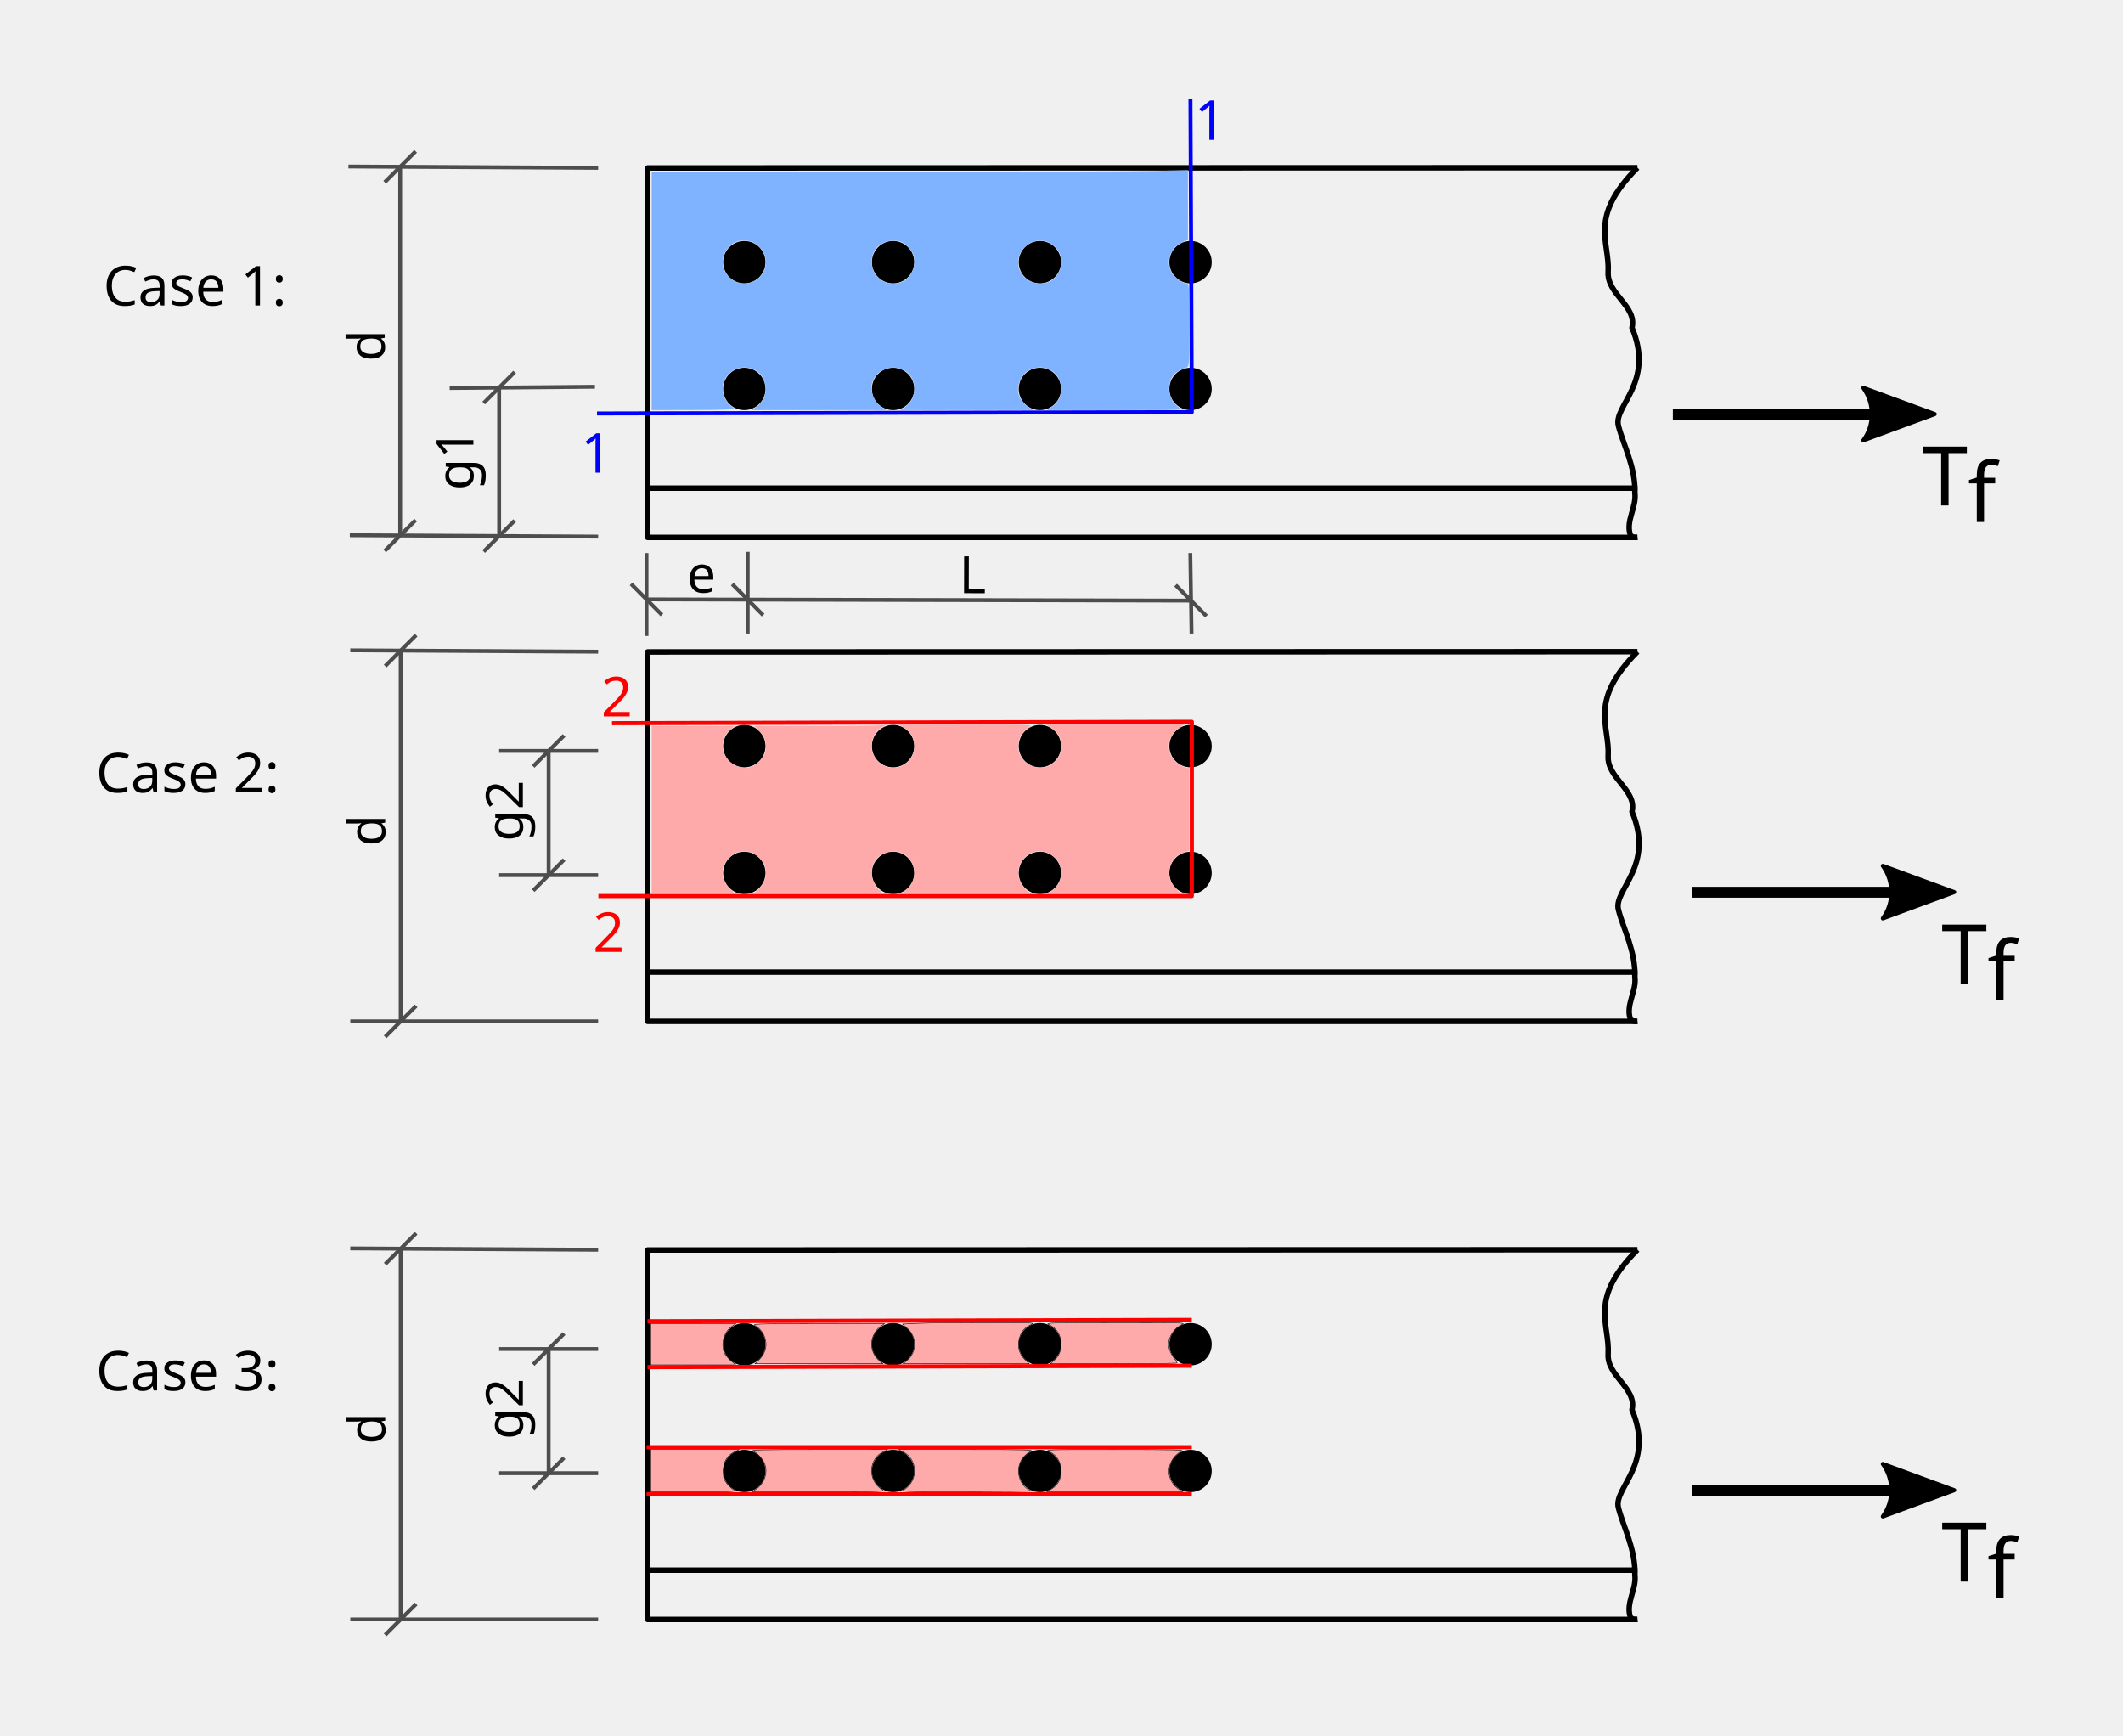
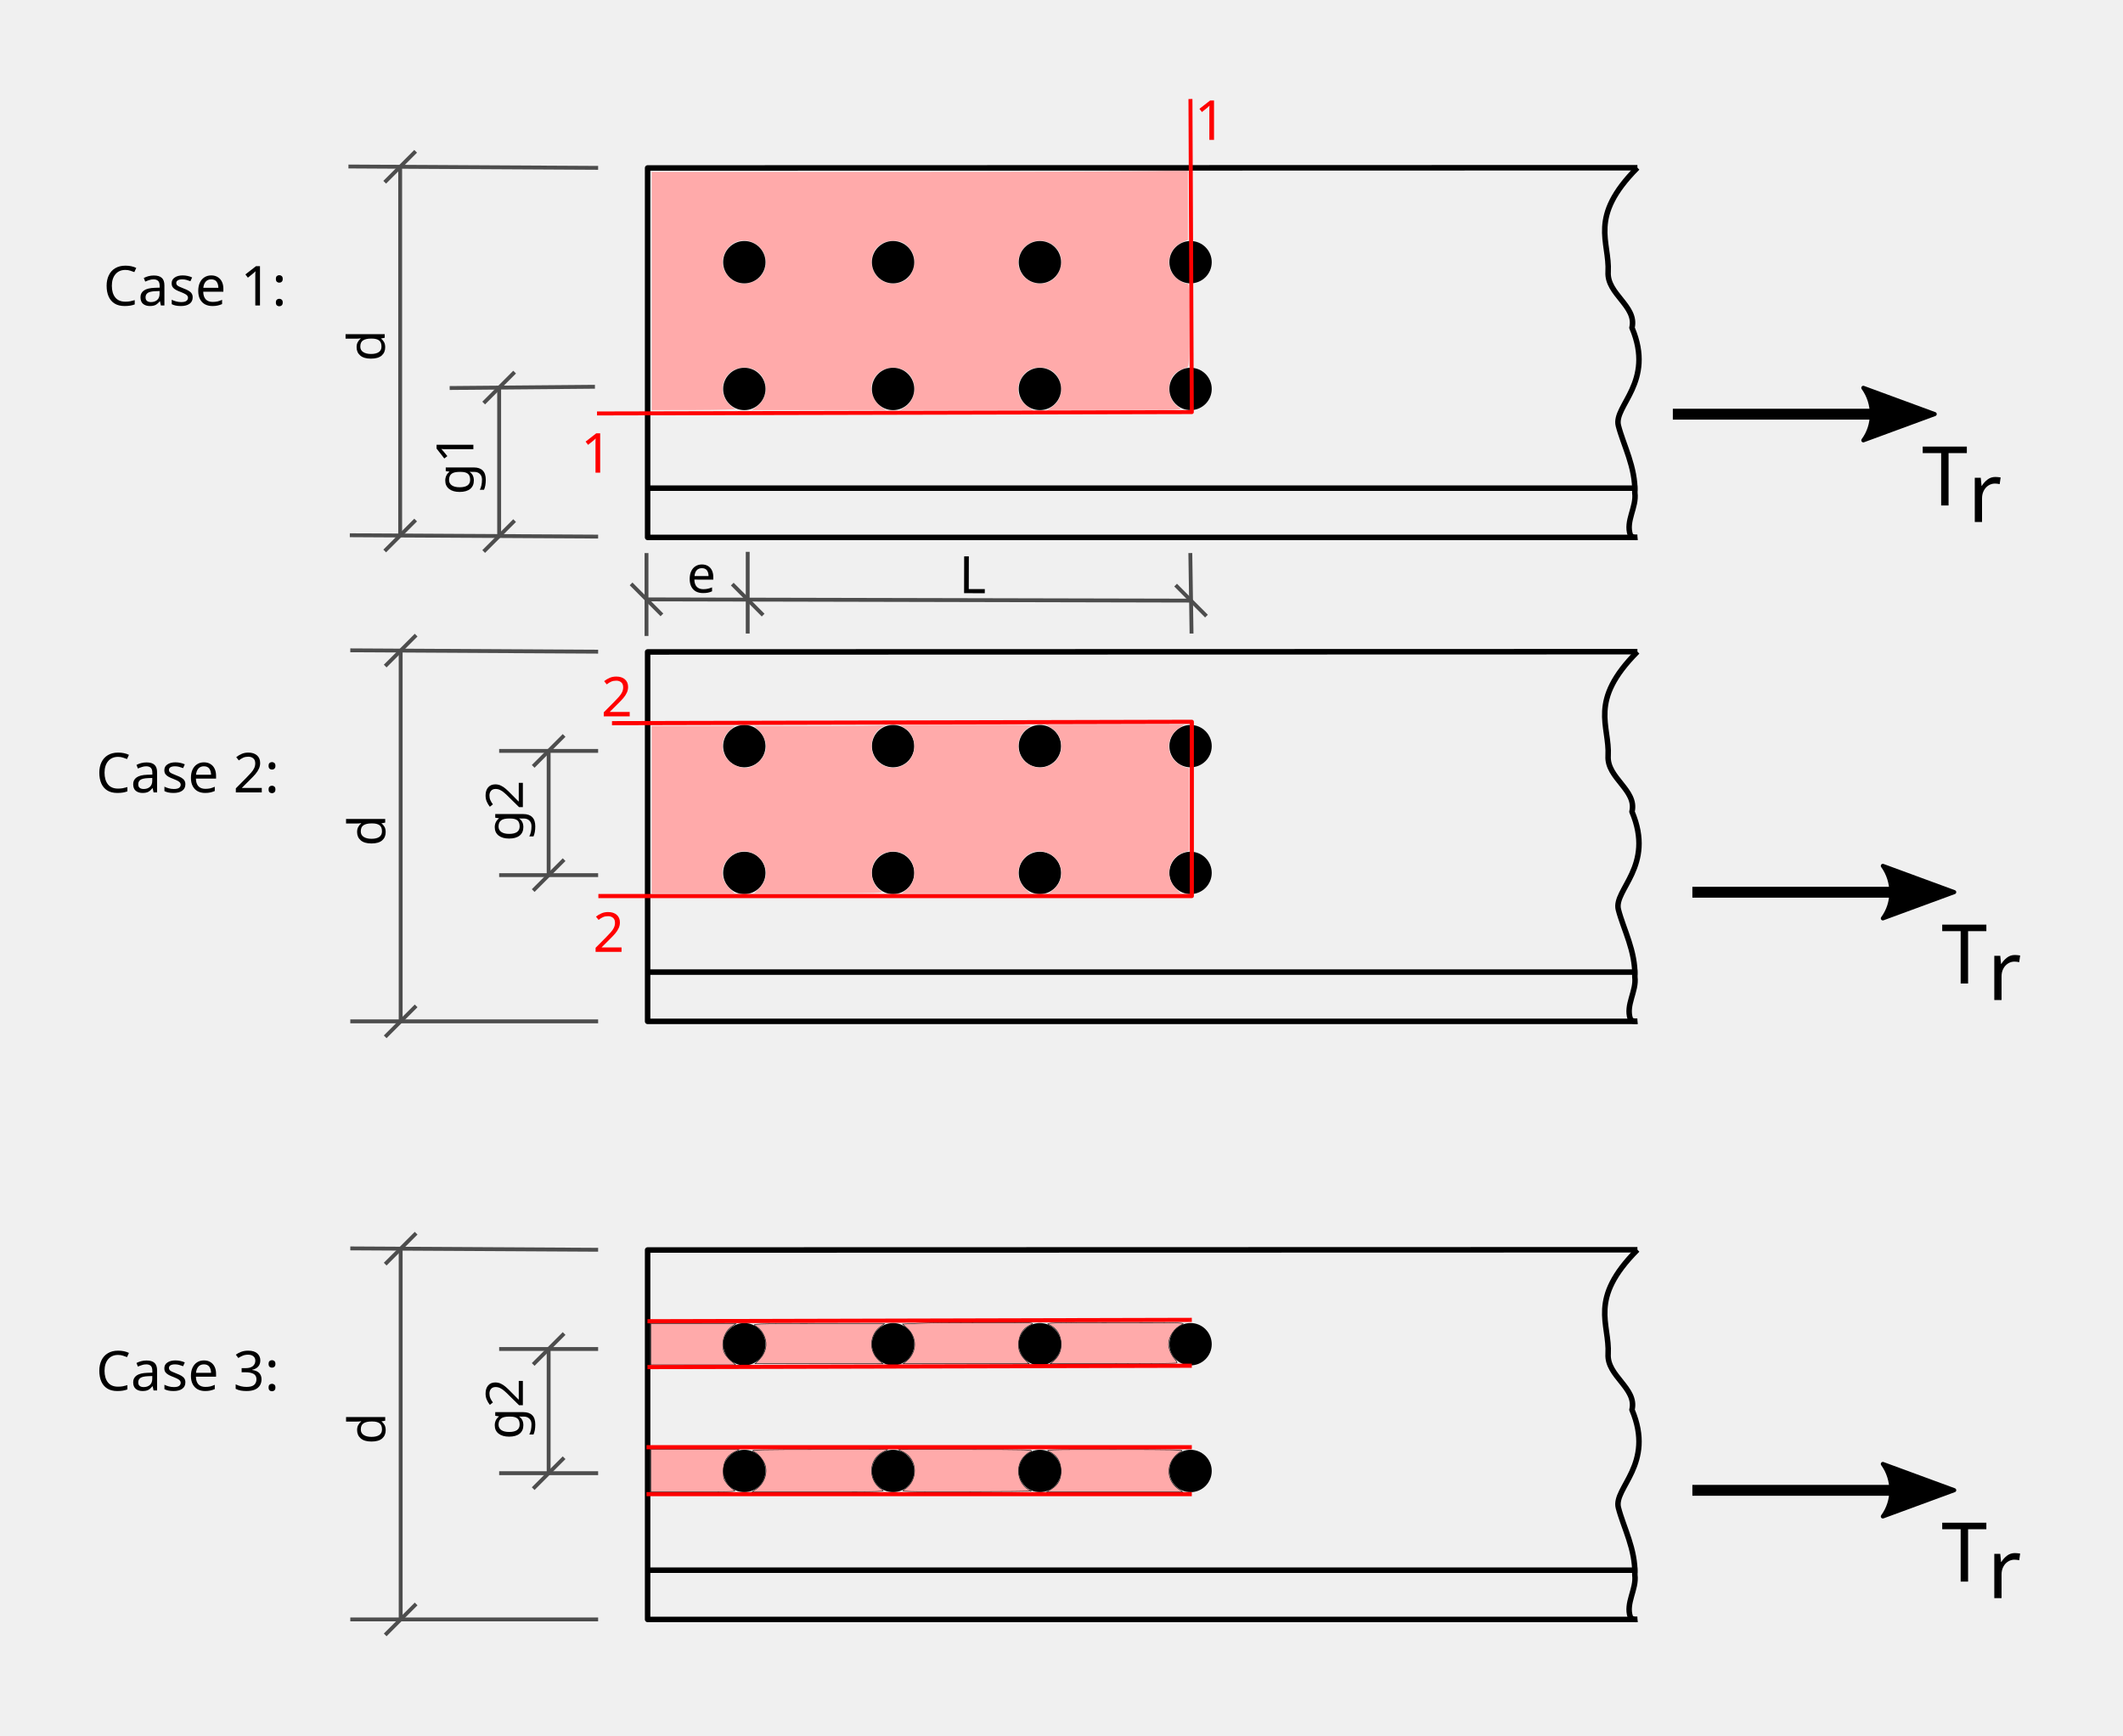
<svg xmlns="http://www.w3.org/2000/svg" width="4.29in" height="3.506in" id="svg2" version="1.1" viewBox="0 0 411.81 336.562">
  <defs id="defs4">
    <marker style="overflow:visible" id="marker4587" refX="0" refY="0" orient="auto">
      <path transform="scale(-0.6)" d="M 8.719,4.034 -2.207,0.016 8.719,-4.002 c -1.745,2.372 -1.735,5.617 -6e-7,8.035 z" style="fill:#000000;fill-opacity:1;fill-rule:evenodd;stroke:#000000;stroke-width:0.625;stroke-linejoin:round;stroke-opacity:1" id="path4589" />
    </marker>
    <marker orient="auto" refY="0" refX="0" id="Arrow2Mend" style="overflow:visible">
      <path id="path4306" style="fill:#000000;fill-opacity:1;fill-rule:evenodd;stroke:#000000;stroke-width:0.625;stroke-linejoin:round;stroke-opacity:1" d="M 8.719,4.034 -2.207,0.016 8.719,-4.002 c -1.745,2.372 -1.735,5.617 -6e-7,8.035 z" transform="scale(-0.6)" />
    </marker>
    <marker style="overflow:visible" id="DimensionTick" refX="0" refY="0" orient="auto">
      <path id="path6" transform="translate(-4,-4)" style="stroke:#4d4d4d;stroke-width:1px;marker-start:none" d="M 0,0 8,8" />
    </marker>
    <marker style="overflow:visible" markerUnits="userSpaceOnUse" id="TrussNodeS" refX="0" refY="0" orient="auto">
      <circle id="circle9" style="fill:#ffffff;stroke:#000000;stroke-width:1" r="3" cy="0" cx="0" />
    </marker>
    <marker style="overflow:visible" markerUnits="userSpaceOnUse" id="TrussNodeM" refX="0" refY="0" orient="auto">
      <circle id="circle12" style="fill:#ffffff;stroke:#000000;stroke-width:1" r="4" cy="0" cx="0" />
    </marker>
    <pattern patternUnits="userSpaceOnUse" height="18" width="18" y="0" x="0" id="black-stripes-on-red">
      <path style="fill:#ff0000;stroke:none" d="M 0,0 18,0 18,18 0,18 z" id="path3006" />
      <path style="fill:#000000;stroke:none" d="M 0,9 9,0 11,0 0,11 z" id="path3008" />
      <path style="fill:#000000;stroke:none" d="m 9,18 9,-9 0,2 -7,7 z" id="path5234" />
    </pattern>
  </defs>
  <g transform="translate(-114.3798,0.4450367)" id="layer1">
+     <path transform="matrix(1.066667,0,0,1.066667,95.00235,1.200003)" id="path4479" d="M 136.672,51.376 V 29.717 l 42.636,-5.37e-4 c 23.45,-2.94e-4 45.393,-0.074 48.762,-0.163 l 6.126,-0.163 v 6.34 6.34 l -1.075,0.475 c -2.126,0.94 -3.005,3.462 -1.896,5.435 0.542,0.964 2.024,2.033 2.818,2.033 0.359,0 0.399,0.768 0.399,7.557 0,6.979 -0.033,7.568 -0.433,7.696 -2.148,0.69 -3.043,1.675 -3.222,3.545 -0.138,1.44 0.591,2.963 1.787,3.729 0.755,0.484 0.752,0.484 -11.617,0.488 l -12.372,0.004 0.888,-0.604 c 1.213,-0.825 1.79,-2.109 1.641,-3.658 -0.204,-2.127 -1.772,-3.52 -3.926,-3.488 -1.581,0.024 -2.759,0.777 -3.451,2.206 -0.922,1.904 -0.38,3.709 1.495,4.986 l 0.818,0.557 -12.103,-9.9e-4 -12.103,-9.9e-4 0.807,-0.492 c 2.301,-1.403 2.429,-5.112 0.226,-6.556 -2.454,-1.608 -5.751,-0.246 -6.227,2.572 -0.222,1.316 0.618,3.119 1.827,3.92 l 0.841,0.557 h -12.224 -12.224 l 0.788,-0.557 c 1.23,-0.869 1.884,-2.232 1.749,-3.643 -0.209,-2.172 -1.769,-3.571 -3.953,-3.545 -2.792,0.034 -4.637,2.808 -3.568,5.366 0.377,0.902 1.235,1.816 2.007,2.14 0.281,0.118 -2.896,0.214 -7.364,0.223 l -7.859,0.016 V 51.376 Z M 155.483,49.49 c 2.86,-1.607 2.496,-5.849 -0.603,-7.033 -1.921,-0.734 -3.913,0.045 -4.859,1.898 -1.754,3.437 2.076,7.038 5.462,5.135 z m 26.829,0.181 c 1.911,-0.798 2.784,-3.845 1.598,-5.575 -0.948,-1.382 -1.786,-1.862 -3.246,-1.86 -2.319,0.002 -3.987,1.591 -3.987,3.798 0,2.969 2.843,4.804 5.636,3.637 z m 26.794,-0.06 c 1.871,-0.888 2.669,-3.822 1.512,-5.562 -1.733,-2.607 -5.523,-2.378 -6.876,0.415 -1.634,3.375 1.917,6.782 5.364,5.147 z" style="fill:#ffaaaa;fill-opacity:1;stroke:none;stroke-width:0.75;stroke-linecap:butt;stroke-linejoin:round;stroke-miterlimit:4;stroke-dasharray:none;stroke-dashoffset:0;stroke-opacity:1" />
    <path style="opacity:1;fill:#ffaaaa;fill-opacity:1;stroke:#000000;stroke-width:0.1;stroke-linecap:round;stroke-linejoin:miter;stroke-miterlimit:4;stroke-dasharray:none;stroke-dashoffset:0" d="m 124.808,260.735 v -3.991 h 8.256 8.256 l -0.804,0.546 c -1.49,1.012 -2.152,3.356 -1.435,5.073 0.167,0.4 0.734,1.095 1.26,1.545 l 0.956,0.818 h -8.244 -8.244 z" id="path194" transform="translate(115.799,-0.4450365)" />
    <path style="opacity:1;fill:#ffaaaa;fill-opacity:1;stroke:#000000;stroke-width:0.1;stroke-linecap:round;stroke-linejoin:miter;stroke-miterlimit:4;stroke-dasharray:none;stroke-dashoffset:0" d="m 145.875,263.668 c 1.253,-1.253 1.622,-2.91 0.988,-4.429 -0.411,-0.983 -0.879,-1.535 -1.765,-2.083 -0.652,-0.403 -0.417,-0.411 12.193,-0.412 l 12.858,-8.3e-4 -0.69,0.49 c -2.238,1.59 -2.428,4.807 -0.391,6.596 l 0.769,0.676 h -12.399 -12.399 z" id="path1031" transform="translate(115.799,-0.4450365)" />
    <path style="opacity:1;fill:#ffaaaa;fill-opacity:1;stroke:#000000;stroke-width:0.1;stroke-linecap:round;stroke-linejoin:miter;stroke-miterlimit:4;stroke-dasharray:none;stroke-dashoffset:0" d="m 174.493,263.904 c 1.962,-1.651 2.007,-4.488 0.1,-6.247 l -0.921,-0.849 2.988,-0.143 c 1.644,-0.079 7.438,-0.141 12.876,-0.138 9.788,0.005 9.879,0.009 9.001,0.414 -1.221,0.564 -1.895,1.364 -2.227,2.646 -0.415,1.598 -0.07,2.953 1.03,4.054 l 0.864,0.864 h -12.213 -12.213 z" id="path1033" transform="translate(115.799,-0.4450365)" />
    <path style="opacity:1;fill:#ffaaaa;fill-opacity:1;stroke:#000000;stroke-width:0.1;stroke-linecap:round;stroke-linejoin:miter;stroke-miterlimit:4;stroke-dasharray:none;stroke-dashoffset:0" d="m 202.901,264.005 c 1,-0.837 1.511,-1.927 1.512,-3.223 0.001,-1.859 -0.848,-3.216 -2.445,-3.909 -0.696,-0.302 0.542,-0.334 12.979,-0.338 13.514,-0.004 13.733,0.003 12.852,0.403 -1.423,0.647 -2.538,2.314 -2.538,3.796 0,0.795 0.514,2.064 1.113,2.746 0.356,0.406 0.584,0.802 0.505,0.881 -0.079,0.079 -5.639,0.142 -12.357,0.142 l -12.214,-10e-4 z" id="path1035" transform="translate(115.799,-0.4450365)" />
    <path style="opacity:1;fill:#ffaaaa;fill-opacity:1;stroke:#000000;stroke-width:0.1;stroke-linecap:round;stroke-linejoin:miter;stroke-miterlimit:4;stroke-dasharray:none;stroke-dashoffset:0" d="m 202.533,288.801 c 1.347,-0.807 1.951,-2.047 1.841,-3.777 -0.107,-1.684 -0.851,-2.823 -2.263,-3.464 -0.903,-0.41 -0.771,-0.414 12.725,-0.411 11.465,0.003 13.531,0.05 12.968,0.295 -0.368,0.16 -0.988,0.654 -1.377,1.097 -1.732,1.973 -1.365,4.829 0.809,6.294 l 0.748,0.504 -13.171,-0.002 -13.171,-0.002 z" id="path1037" transform="translate(115.799,-0.4450365)" />
    <path style="opacity:1;fill:#ffaaaa;fill-opacity:1;stroke:#000000;stroke-width:0.1;stroke-linecap:round;stroke-linejoin:miter;stroke-miterlimit:4;stroke-dasharray:none;stroke-dashoffset:0" d="m 173.944,288.921 c 2.789,-1.7 2.692,-5.894 -0.168,-7.309 l -0.961,-0.475 13.194,0.009 c 12.157,0.008 13.141,0.036 12.528,0.359 -1.147,0.603 -1.884,1.46 -2.215,2.574 -0.616,2.073 0.442,4.395 2.325,5.102 0.183,0.069 -5.455,0.132 -12.528,0.142 -12.687,0.016 -12.852,0.011 -12.176,-0.401 z" id="path1039" transform="translate(115.799,-0.4450365)" />
    <path style="opacity:1;fill:#ffaaaa;fill-opacity:1;stroke:#000000;stroke-width:0.1;stroke-linecap:round;stroke-linejoin:miter;stroke-miterlimit:4;stroke-dasharray:none;stroke-dashoffset:0" d="m 145.225,288.836 c 1.551,-1.045 2.301,-3.057 1.756,-4.709 -0.336,-1.018 -1.446,-2.3 -2.323,-2.682 -0.563,-0.245 1.462,-0.293 12.746,-0.3 l 13.415,-0.009 -0.961,0.475 c -2.873,1.422 -2.968,5.602 -0.168,7.309 0.676,0.412 0.513,0.418 -12.264,0.418 l -12.949,8.2e-4 z" id="path1041" transform="translate(115.799,-0.4450365)" />
    <path style="opacity:1;fill:#ffaaaa;fill-opacity:1;stroke:#000000;stroke-width:0.1;stroke-linecap:round;stroke-linejoin:miter;stroke-miterlimit:4;stroke-dasharray:none;stroke-dashoffset:0" d="m 124.808,285.238 v -4.102 l 8.593,1.8e-4 8.593,1.7e-4 -0.961,0.475 c -1.465,0.725 -2.144,1.909 -2.144,3.738 0,1.282 0.083,1.584 0.635,2.308 0.35,0.458 0.948,1.024 1.33,1.257 0.692,0.422 0.66,0.424 -7.676,0.425 l -8.371,8.2e-4 z" id="path1043" transform="translate(115.799,-0.4450365)" />
    <path style="fill:none;fill-opacity:1;stroke:#000000;stroke-width:1.067;stroke-linecap:butt;stroke-linejoin:round;stroke-miterlimit:4;stroke-dasharray:none;stroke-dashoffset:0;stroke-opacity:1" d="m 432,125.952 -192,0.049 v 71.652 h 192" id="path3563" />
    <path style="fill:none;fill-opacity:1;stroke:#000000;stroke-width:1.067;stroke-linecap:butt;stroke-linejoin:round;stroke-miterlimit:4;stroke-dasharray:none;stroke-dashoffset:0;stroke-opacity:1" d="m 240,188.102 h 192" id="path3565" />
    <path style="fill:none;fill-opacity:1;stroke:#000000;stroke-width:1.067;stroke-linecap:butt;stroke-linejoin:round;stroke-miterlimit:4;stroke-dasharray:none;stroke-dashoffset:0;stroke-opacity:1" d="m 432,125.952 c -9.6,9.648 -5.348,14.263 -5.68,20.241 -0.238,4.287 5.629,6.612 4.626,10.798 4.481,10.593 -3.62,15.148 -2.635,18.993 0.985,3.845 3.342,7.997 3.193,13.049 0.361,2.754 -1.809,5.43 -0.876,8.146 0.292,0.455 0.883,0.532 1.372,0.473" id="path3567" />
    <circle style="fill:#000000;fill-opacity:1;stroke:none;stroke-width:0.8;stroke-linecap:butt;stroke-linejoin:round;stroke-miterlimit:4;stroke-dasharray:none;stroke-dashoffset:0;stroke-opacity:1" id="path3414" cx="258.759" cy="144.272" r="4.107" />
    <circle r="4.107" cy="168.859" cx="258.759" id="circle3420" style="fill:#000000;fill-opacity:1;stroke:none;stroke-width:0.8;stroke-linecap:butt;stroke-linejoin:round;stroke-miterlimit:4;stroke-dasharray:none;stroke-dashoffset:0;stroke-opacity:1" />
    <circle r="4.107" cy="144.272" cx="287.613" id="circle3422" style="fill:#000000;fill-opacity:1;stroke:none;stroke-width:0.8;stroke-linecap:butt;stroke-linejoin:round;stroke-miterlimit:4;stroke-dasharray:none;stroke-dashoffset:0;stroke-opacity:1" />
    <circle style="fill:#000000;fill-opacity:1;stroke:none;stroke-width:0.8;stroke-linecap:butt;stroke-linejoin:round;stroke-miterlimit:4;stroke-dasharray:none;stroke-dashoffset:0;stroke-opacity:1" id="circle3424" cx="287.613" cy="168.859" r="4.107" />
    <circle style="fill:#000000;fill-opacity:1;stroke:none;stroke-width:0.8;stroke-linecap:butt;stroke-linejoin:round;stroke-miterlimit:4;stroke-dasharray:none;stroke-dashoffset:0;stroke-opacity:1" id="circle3426" cx="316.093" cy="144.272" r="4.107" />
    <circle r="4.107" cy="168.859" cx="316.093" id="circle3428" style="fill:#000000;fill-opacity:1;stroke:none;stroke-width:0.8;stroke-linecap:butt;stroke-linejoin:round;stroke-miterlimit:4;stroke-dasharray:none;stroke-dashoffset:0;stroke-opacity:1" />
    <circle r="4.107" cy="144.272" cx="345.319" id="circle3430" style="fill:#000000;fill-opacity:1;stroke:none;stroke-width:0.8;stroke-linecap:butt;stroke-linejoin:round;stroke-miterlimit:4;stroke-dasharray:none;stroke-dashoffset:0;stroke-opacity:1" />
    <circle style="fill:#000000;fill-opacity:1;stroke:none;stroke-width:0.8;stroke-linecap:butt;stroke-linejoin:round;stroke-miterlimit:4;stroke-dasharray:none;stroke-dashoffset:0;stroke-opacity:1" id="circle3432" cx="345.319" cy="168.859" r="4.107" />
    <path id="path3589" d="m 230.448,173.349 115.116,-10e-6 -10e-6,-33.795 -112.475,0.264" style="fill:none;fill-opacity:1;stroke:#ff0000;stroke-width:0.8;stroke-linecap:butt;stroke-linejoin:round;stroke-miterlimit:4;stroke-dasharray:none;stroke-dashoffset:0;stroke-opacity:1" />
    <text id="text4409" y="184.174" x="229.392" style="font-style:normal;font-variant:normal;font-weight:normal;font-stretch:normal;line-height:0%;font-family:Verdana;-inkscape-font-specification:'Verdana, Normal';text-align:start;letter-spacing:0px;word-spacing:0px;writing-mode:lr-tb;text-anchor:start;fill:#ff0000;fill-opacity:1;stroke:none;stroke-width:1px;stroke-linecap:butt;stroke-linejoin:miter;stroke-opacity:1" xml:space="preserve">
      <tspan y="184.174" x="229.392" id="tspan4411" style="font-size:10.667px;line-height:1.25">2</tspan>
    </text>
    <text id="text4413" y="138.498" x="230.976" style="font-style:normal;font-variant:normal;font-weight:normal;font-stretch:normal;line-height:0%;font-family:Verdana;-inkscape-font-specification:'Verdana, Normal';text-align:start;letter-spacing:0px;word-spacing:0px;writing-mode:lr-tb;text-anchor:start;fill:#ff0000;fill-opacity:1;stroke:none;stroke-width:1px;stroke-linecap:butt;stroke-linejoin:miter;stroke-opacity:1" xml:space="preserve">
      <tspan y="138.498" x="230.976" id="tspan4415" style="font-size:10.667px;line-height:1.25">2</tspan>
    </text>
    <path id="path4437" d="m 432,32.085 -192,0.049 v 71.652 h 192" style="fill:none;fill-opacity:1;stroke:#000000;stroke-width:1.067;stroke-linecap:butt;stroke-linejoin:round;stroke-miterlimit:4;stroke-dasharray:none;stroke-dashoffset:0;stroke-opacity:1" />
    <path id="path4439" d="m 240,94.235 h 192" style="fill:none;fill-opacity:1;stroke:#000000;stroke-width:1.067;stroke-linecap:butt;stroke-linejoin:round;stroke-miterlimit:4;stroke-dasharray:none;stroke-dashoffset:0;stroke-opacity:1" />
    <path id="path4441" d="m 432,32.085 c -9.6,9.648 -5.348,14.263 -5.68,20.241 -0.238,4.287 5.629,6.612 4.626,10.798 4.481,10.593 -3.62,15.148 -2.635,18.993 0.985,3.845 3.342,7.997 3.193,13.049 0.361,2.754 -1.809,5.43 -0.876,8.146 0.292,0.455 0.883,0.532 1.372,0.473" style="fill:none;fill-opacity:1;stroke:#000000;stroke-width:1.067;stroke-linecap:butt;stroke-linejoin:round;stroke-miterlimit:4;stroke-dasharray:none;stroke-dashoffset:0;stroke-opacity:1" />
    <circle r="4.107" cy="50.406" cx="258.759" id="circle4443" style="fill:#000000;fill-opacity:1;stroke:none;stroke-width:0.8;stroke-linecap:butt;stroke-linejoin:round;stroke-miterlimit:4;stroke-dasharray:none;stroke-dashoffset:0;stroke-opacity:1" />
    <circle style="fill:#000000;fill-opacity:1;stroke:none;stroke-width:0.8;stroke-linecap:butt;stroke-linejoin:round;stroke-miterlimit:4;stroke-dasharray:none;stroke-dashoffset:0;stroke-opacity:1" id="circle4445" cx="258.759" cy="74.993" r="4.107" />
    <circle style="fill:#000000;fill-opacity:1;stroke:none;stroke-width:0.8;stroke-linecap:butt;stroke-linejoin:round;stroke-miterlimit:4;stroke-dasharray:none;stroke-dashoffset:0;stroke-opacity:1" id="circle4447" cx="287.613" cy="50.406" r="4.107" />
    <circle r="4.107" cy="74.993" cx="287.613" id="circle4449" style="fill:#000000;fill-opacity:1;stroke:none;stroke-width:0.8;stroke-linecap:butt;stroke-linejoin:round;stroke-miterlimit:4;stroke-dasharray:none;stroke-dashoffset:0;stroke-opacity:1" />
    <circle r="4.107" cy="50.406" cx="316.093" id="circle4451" style="fill:#000000;fill-opacity:1;stroke:none;stroke-width:0.8;stroke-linecap:butt;stroke-linejoin:round;stroke-miterlimit:4;stroke-dasharray:none;stroke-dashoffset:0;stroke-opacity:1" />
    <circle style="fill:#000000;fill-opacity:1;stroke:none;stroke-width:0.8;stroke-linecap:butt;stroke-linejoin:round;stroke-miterlimit:4;stroke-dasharray:none;stroke-dashoffset:0;stroke-opacity:1" id="circle4453" cx="316.093" cy="74.993" r="4.107" />
    <circle style="fill:#000000;fill-opacity:1;stroke:none;stroke-width:0.8;stroke-linecap:butt;stroke-linejoin:round;stroke-miterlimit:4;stroke-dasharray:none;stroke-dashoffset:0;stroke-opacity:1" id="circle4455" cx="345.319" cy="50.406" r="4.107" />
    <circle r="4.107" cy="74.993" cx="345.319" id="circle4457" style="fill:#000000;fill-opacity:1;stroke:none;stroke-width:0.8;stroke-linecap:butt;stroke-linejoin:round;stroke-miterlimit:4;stroke-dasharray:none;stroke-dashoffset:0;stroke-opacity:1" />
-     <path style="fill:none;fill-opacity:1;stroke:#0000ff;stroke-width:0.768;stroke-linecap:butt;stroke-linejoin:round;stroke-miterlimit:4;stroke-dasharray:none;stroke-dashoffset:0;stroke-opacity:1" d="M 230.184,79.747 345.563,79.483 345.299,18.757" id="path4459" />
-     <text xml:space="preserve" style="font-style:normal;font-variant:normal;font-weight:normal;font-stretch:normal;line-height:0%;font-family:Verdana;-inkscape-font-specification:'Verdana, Normal';text-align:start;letter-spacing:0px;word-spacing:0px;writing-mode:lr-tb;text-anchor:start;fill:#0000ff;fill-opacity:1;stroke:none;stroke-width:1px;stroke-linecap:butt;stroke-linejoin:miter;stroke-opacity:1" x="346.091" y="26.677" id="text4471">
-       <tspan id="tspan4473" x="346.091" y="26.677" style="font-size:10.667px;line-height:1.25">1</tspan>
+     <path style="fill:none;fill-opacity:1;stroke:#ff0000;stroke-width:0.768;stroke-linecap:butt;stroke-linejoin:round;stroke-miterlimit:4;stroke-dasharray:none;stroke-dashoffset:0;stroke-opacity:1" d="M 230.184,79.747 345.563,79.483 345.299,18.757" id="path4459" />
+     <text xml:space="preserve" style="font-style:normal;font-variant:normal;font-weight:normal;font-stretch:normal;line-height:0%;font-family:Verdana;-inkscape-font-specification:'Verdana, Normal';text-align:start;letter-spacing:0px;word-spacing:0px;writing-mode:lr-tb;text-anchor:start;fill:#ff0000;fill-opacity:1;stroke:none;stroke-width:1px;stroke-linecap:butt;stroke-linejoin:miter;stroke-opacity:1;" x="346.091" y="26.677" id="text4471">
+       <tspan id="tspan4473" x="346.091" y="26.677" style="font-size:10.667px;line-height:1.25;fill:#ff0000;">1</tspan>
    </text>
-     <text xml:space="preserve" style="font-style:normal;font-variant:normal;font-weight:normal;font-stretch:normal;line-height:0%;font-family:Verdana;-inkscape-font-specification:'Verdana, Normal';text-align:start;letter-spacing:0px;word-spacing:0px;writing-mode:lr-tb;text-anchor:start;fill:#0000ff;fill-opacity:1;stroke:none;stroke-width:1px;stroke-linecap:butt;stroke-linejoin:miter;stroke-opacity:1" x="227.016" y="91.227" id="text4475">
-       <tspan id="tspan4477" x="227.016" y="91.227" style="font-size:10.667px;line-height:1.25">1</tspan>
+     <text xml:space="preserve" style="font-style:normal;font-variant:normal;font-weight:normal;font-stretch:normal;line-height:0%;font-family:Verdana;-inkscape-font-specification:'Verdana, Normal';text-align:start;letter-spacing:0px;word-spacing:0px;writing-mode:lr-tb;text-anchor:start;fill:#ff0000;fill-opacity:1;stroke:none;stroke-width:1px;stroke-linecap:butt;stroke-linejoin:miter;stroke-opacity:1;" x="227.016" y="91.227" id="text4475">
+       <tspan id="tspan4477" x="227.016" y="91.227" style="font-size:10.667px;line-height:1.25;fill:#ff0000;">1</tspan>
    </text>
-     <path transform="matrix(1.066667,0,0,1.066667,95.00235,1.200003)" id="path4479" d="M 136.672,51.376 V 29.717 l 42.636,-5.37e-4 c 23.45,-2.94e-4 45.393,-0.074 48.762,-0.163 l 6.126,-0.163 v 6.34 6.34 l -1.075,0.475 c -2.126,0.94 -3.005,3.462 -1.896,5.435 0.542,0.964 2.024,2.033 2.818,2.033 0.359,0 0.399,0.768 0.399,7.557 0,6.979 -0.033,7.568 -0.433,7.696 -2.148,0.69 -3.043,1.675 -3.222,3.545 -0.138,1.44 0.591,2.963 1.787,3.729 0.755,0.484 0.752,0.484 -11.617,0.488 l -12.372,0.004 0.888,-0.604 c 1.213,-0.825 1.79,-2.109 1.641,-3.658 -0.204,-2.127 -1.772,-3.52 -3.926,-3.488 -1.581,0.024 -2.759,0.777 -3.451,2.206 -0.922,1.904 -0.38,3.709 1.495,4.986 l 0.818,0.557 -12.103,-9.9e-4 -12.103,-9.9e-4 0.807,-0.492 c 2.301,-1.403 2.429,-5.112 0.226,-6.556 -2.454,-1.608 -5.751,-0.246 -6.227,2.572 -0.222,1.316 0.618,3.119 1.827,3.92 l 0.841,0.557 h -12.224 -12.224 l 0.788,-0.557 c 1.23,-0.869 1.884,-2.232 1.749,-3.643 -0.209,-2.172 -1.769,-3.571 -3.953,-3.545 -2.792,0.034 -4.637,2.808 -3.568,5.366 0.377,0.902 1.235,1.816 2.007,2.14 0.281,0.118 -2.896,0.214 -7.364,0.223 l -7.859,0.016 V 51.376 Z M 155.483,49.49 c 2.86,-1.607 2.496,-5.849 -0.603,-7.033 -1.921,-0.734 -3.913,0.045 -4.859,1.898 -1.754,3.437 2.076,7.038 5.462,5.135 z m 26.829,0.181 c 1.911,-0.798 2.784,-3.845 1.598,-5.575 -0.948,-1.382 -1.786,-1.862 -3.246,-1.86 -2.319,0.002 -3.987,1.591 -3.987,3.798 0,2.969 2.843,4.804 5.636,3.637 z m 26.794,-0.06 c 1.871,-0.888 2.669,-3.822 1.512,-5.562 -1.733,-2.607 -5.523,-2.378 -6.876,0.415 -1.634,3.375 1.917,6.782 5.364,5.147 z" style="fill:#80b3ff;fill-opacity:1;stroke:none;stroke-width:0.75;stroke-linecap:butt;stroke-linejoin:round;stroke-miterlimit:4;stroke-dasharray:none;stroke-dashoffset:0;stroke-opacity:1" />
    <path transform="matrix(1.066667,0,0,1.066667,95.00235,1.200003)" id="path4481" d="m 136.672,145.683 v -15.223 h 7.568 7.569 l -0.795,0.669 c -2.235,1.881 -1.818,5.166 0.822,6.475 1.636,0.812 3.048,0.597 4.375,-0.665 1.664,-1.583 1.674,-3.889 0.024,-5.539 l -0.94,-0.94 h 11.326 c 6.229,0 11.702,-0.062 12.161,-0.137 l 0.835,-0.137 -0.764,0.355 c -2.373,1.104 -2.943,4.466 -1.074,6.335 2.511,2.511 6.664,0.793 6.664,-2.757 0,-1.421 -0.702,-2.67 -1.882,-3.346 l -0.964,-0.553 12.252,-0.003 c 12.136,-0.003 12.245,10e-4 11.482,0.466 -2.719,1.658 -2.63,5.458 0.162,6.908 2.62,1.361 5.701,-0.523 5.672,-3.469 -0.014,-1.412 -0.685,-2.606 -1.869,-3.323 l -0.967,-0.585 12.598,-0.001 12.598,-0.001 -0.835,0.563 c -1.793,1.208 -2.405,3.094 -1.616,4.982 0.388,0.928 1.661,1.982 2.687,2.225 l 0.681,0.161 v 7.506 7.506 l -0.967,0.29 c -2.786,0.835 -3.619,4.419 -1.517,6.521 l 0.94,0.94 h -11.995 -11.995 l 0.77,-0.648 c 1.022,-0.86 1.495,-1.829 1.495,-3.065 0,-3.406 -4.209,-5.247 -6.579,-2.877 -1.694,1.694 -1.667,4.149 0.065,5.782 l 0.856,0.808 h -11.67 -11.67 l 0.77,-0.648 c 1.025,-0.863 1.495,-1.83 1.495,-3.077 0,-2.365 -1.882,-4.116 -4.188,-3.894 -2.165,0.208 -3.569,1.748 -3.576,3.924 -0.005,1.32 0.775,2.77 1.785,3.318 0.581,0.316 -0.729,0.359 -11.256,0.367 l -11.914,0.01 0.94,-0.94 c 1.627,-1.627 1.635,-3.91 0.021,-5.524 -1.606,-1.606 -3.898,-1.606 -5.504,0 -1.626,1.626 -1.609,3.837 0.043,5.488 l 0.976,0.976 h -7.55 -7.55 v -15.223 z" style="fill:#ffaaaa;fill-opacity:1;stroke:none;stroke-width:0.75;stroke-linecap:butt;stroke-linejoin:round;stroke-miterlimit:4;stroke-dasharray:none;stroke-dashoffset:0;stroke-opacity:1" />
    <path id="path3529" d="M 230.4,197.652 H 182.326" style="fill:#b3b3b3;fill-opacity:1;stroke:#4d4d4d;stroke-width:0.75;stroke-linecap:butt;stroke-linejoin:round;stroke-miterlimit:4;stroke-dasharray:none;stroke-dashoffset:0;stroke-opacity:1" />
    <path id="path3531" d="M 230.4,125.952 182.326,125.688" style="fill:#b3b3b3;fill-opacity:1;stroke:#4d4d4d;stroke-width:0.75;stroke-linecap:butt;stroke-linejoin:round;stroke-miterlimit:4;stroke-dasharray:none;stroke-dashoffset:0;stroke-opacity:1" />
    <path id="path3533" d="m 230.4,145.2 h -19.2" style="fill:#b3b3b3;fill-opacity:1;stroke:#4d4d4d;stroke-width:0.75;stroke-linecap:butt;stroke-linejoin:round;stroke-miterlimit:4;stroke-dasharray:none;stroke-dashoffset:0;stroke-opacity:1" />
    <path id="path3535" d="m 230.4,169.289 h -19.2" style="fill:#b3b3b3;fill-opacity:1;stroke:#4d4d4d;stroke-width:0.75;stroke-linecap:butt;stroke-linejoin:round;stroke-miterlimit:4;stroke-dasharray:none;stroke-dashoffset:0;stroke-opacity:1" />
    <path id="path3537" d="M 220.8,169.289 V 145.2" style="fill:#b3b3b3;fill-opacity:1;stroke:#4d4d4d;stroke-width:0.75;stroke-linecap:butt;stroke-linejoin:round;stroke-miterlimit:4;stroke-dasharray:none;stroke-dashoffset:0;stroke-opacity:1;marker-start:url(#DimensionTick);marker-mid:url(#DimensionTick);marker-end:url(#DimensionTick)" />
    <path id="path3539" d="M 192.095,197.652 V 125.741" style="fill:#b3b3b3;fill-opacity:1;stroke:#4d4d4d;stroke-width:0.75;stroke-linecap:butt;stroke-linejoin:round;stroke-miterlimit:4;stroke-dasharray:none;stroke-dashoffset:0;stroke-opacity:1;marker-start:url(#DimensionTick);marker-mid:url(#DimensionTick);marker-end:url(#DimensionTick)" />
    <path id="path3541" d="m 230.4,103.632 -48.169,-0.264" style="fill:#b3b3b3;fill-opacity:1;stroke:#4d4d4d;stroke-width:0.75;stroke-linecap:butt;stroke-linejoin:round;stroke-miterlimit:4;stroke-dasharray:none;stroke-dashoffset:0;stroke-opacity:1" />
    <path id="path3543" d="M 230.4,32.112 181.967,31.848" style="fill:#b3b3b3;fill-opacity:1;stroke:#4d4d4d;stroke-width:0.75;stroke-linecap:butt;stroke-linejoin:round;stroke-miterlimit:4;stroke-dasharray:none;stroke-dashoffset:0;stroke-opacity:1" />
    <path id="path3545" d="m 229.777,74.568 -28.177,0.243" style="fill:#b3b3b3;fill-opacity:1;stroke:#4d4d4d;stroke-width:0.75;stroke-linecap:butt;stroke-linejoin:round;stroke-miterlimit:4;stroke-dasharray:none;stroke-dashoffset:0;stroke-opacity:1" />
    <path id="path3547" d="M 192,103.421 V 31.903" style="fill:#b3b3b3;fill-opacity:1;stroke:#4d4d4d;stroke-width:0.75;stroke-linecap:butt;stroke-linejoin:round;stroke-miterlimit:4;stroke-dasharray:none;stroke-dashoffset:0;stroke-opacity:1;marker-start:url(#DimensionTick);marker-mid:url(#DimensionTick);marker-end:url(#DimensionTick)" />
    <path id="path3549" d="M 211.2,103.526 V 74.728" style="fill:#b3b3b3;fill-opacity:1;stroke:#4d4d4d;stroke-width:0.75;stroke-linecap:butt;stroke-linejoin:round;stroke-miterlimit:4;stroke-dasharray:none;stroke-dashoffset:0;stroke-opacity:1;marker-start:url(#DimensionTick);marker-mid:url(#DimensionTick);marker-end:url(#DimensionTick)" />
    <text id="text3551" y="160.109" x="187.613" style="font-style:normal;font-variant:normal;font-weight:normal;font-stretch:normal;line-height:0%;font-family:Verdana;-inkscape-font-specification:'Verdana, Normal';text-align:start;letter-spacing:0px;word-spacing:0px;writing-mode:lr-tb;text-anchor:start;fill:#000000;fill-opacity:1;stroke:none;stroke-width:1px;stroke-linecap:butt;stroke-linejoin:miter;stroke-opacity:1" xml:space="preserve" transform="rotate(-90,190.1479,161.1618)">
      <tspan y="160.109" x="187.613" id="tspan3553" style="font-size:10px;line-height:1.25">d</tspan>
    </text>
    <text transform="rotate(-90,190.872,66.40339)" id="text3555" y="64.531" x="187.613" style="font-style:normal;font-variant:normal;font-weight:normal;font-stretch:normal;line-height:0%;font-family:Verdana;-inkscape-font-specification:'Verdana, Normal';text-align:start;letter-spacing:0px;word-spacing:0px;writing-mode:lr-tb;text-anchor:start;fill:#000000;fill-opacity:1;stroke:none;stroke-width:1px;stroke-linecap:butt;stroke-linejoin:miter;stroke-opacity:1" xml:space="preserve">
      <tspan y="64.531" x="187.613" id="tspan3557" style="font-size:10px;line-height:1.25">d</tspan>
    </text>
    <text transform="rotate(-90,217.2819,160.2708)" id="text3559" y="158.789" x="214.808" style="font-style:normal;font-variant:normal;font-weight:normal;font-stretch:normal;line-height:0%;font-family:Verdana;-inkscape-font-specification:'Verdana, Normal';text-align:start;letter-spacing:0px;word-spacing:0px;writing-mode:lr-tb;text-anchor:start;fill:#000000;fill-opacity:1;stroke:none;stroke-width:1px;stroke-linecap:butt;stroke-linejoin:miter;stroke-opacity:1" xml:space="preserve">
      <tspan y="158.789" x="214.808" id="tspan3561" style="font-size:10px;line-height:1.25">g2</tspan>
    </text>
-     <text id="text3563" y="90.406" x="206.095" style="font-style:normal;font-variant:normal;font-weight:normal;font-stretch:normal;line-height:0%;font-family:Verdana;-inkscape-font-specification:'Verdana, Normal';text-align:start;letter-spacing:0px;word-spacing:0px;writing-mode:lr-tb;text-anchor:start;fill:#000000;fill-opacity:1;stroke:none;stroke-width:1px;stroke-linecap:butt;stroke-linejoin:miter;stroke-opacity:1" xml:space="preserve" transform="rotate(-90,208.2581,92.46413)">
-       <tspan y="90.406" x="206.095" id="tspan3565" style="font-size:10px;line-height:1.25">g1</tspan>
+     <text id="text3563" y="206.2" x="-95.514" style="font-style:normal;font-variant:normal;font-weight:normal;font-stretch:normal;line-height:0%;font-family:Verdana;-inkscape-font-specification:'Verdana, Normal';text-align:start;letter-spacing:0px;word-spacing:0px;writing-mode:lr-tb;text-anchor:start;fill:#000000;fill-opacity:1;stroke:none;stroke-width:1px;stroke-linecap:butt;stroke-linejoin:miter;stroke-opacity:1" xml:space="preserve" transform="rotate(-90)">
+       <tspan y="206.2" x="-95.514" id="tspan3565" style="font-size:10px;line-height:1.25">g1</tspan>
    </text>
    <path id="path4263" d="M 239.783,106.821 V 122.905" style="fill:#b3b3b3;fill-opacity:1;stroke:#4d4d4d;stroke-width:0.75;stroke-linecap:butt;stroke-linejoin:round;stroke-miterlimit:4;stroke-dasharray:none;stroke-dashoffset:0;stroke-opacity:1" />
    <path id="path4265" d="m 259.415,106.585 v 15.847" style="fill:#b3b3b3;fill-opacity:1;stroke:#4d4d4d;stroke-width:0.75;stroke-linecap:butt;stroke-linejoin:round;stroke-miterlimit:4;stroke-dasharray:none;stroke-dashoffset:0;stroke-opacity:1" />
    <path id="path4267" d="m 345.274,106.821 0.237,15.611" style="fill:#b3b3b3;fill-opacity:1;stroke:#4d4d4d;stroke-width:0.75;stroke-linecap:butt;stroke-linejoin:round;stroke-miterlimit:4;stroke-dasharray:none;stroke-dashoffset:0;stroke-opacity:1" />
    <path id="path4269" d="m 239.783,115.809 19.632,0.044 85.998,0.193" style="fill:#b3b3b3;fill-opacity:1;stroke:#4d4d4d;stroke-width:0.75;stroke-linecap:butt;stroke-linejoin:round;stroke-miterlimit:4;stroke-dasharray:none;stroke-dashoffset:0;stroke-opacity:1;marker-start:url(#DimensionTick);marker-mid:url(#DimensionTick);marker-end:url(#DimensionTick)" />
    <text transform="rotate(0.1287437)" id="text4271" y="113.926" x="247.862" style="font-style:normal;font-variant:normal;font-weight:normal;font-stretch:normal;line-height:0%;font-family:Verdana;-inkscape-font-specification:'Verdana, Normal';text-align:start;letter-spacing:0px;word-spacing:0px;writing-mode:lr-tb;text-anchor:start;fill:#000000;fill-opacity:1;stroke:none;stroke-width:1px;stroke-linecap:butt;stroke-linejoin:miter;stroke-opacity:1" xml:space="preserve">
      <tspan y="113.926" x="247.862" id="tspan4273" style="font-size:10px;line-height:1.25">e</tspan>
    </text>
    <text transform="rotate(0.1287437)" id="text4275" y="113.926" x="300.677" style="font-style:normal;font-variant:normal;font-weight:normal;font-stretch:normal;line-height:0%;font-family:Verdana;-inkscape-font-specification:'Verdana, Normal';text-align:start;letter-spacing:0px;word-spacing:0px;writing-mode:lr-tb;text-anchor:start;fill:#000000;fill-opacity:1;stroke:none;stroke-width:1px;stroke-linecap:butt;stroke-linejoin:miter;stroke-opacity:1" xml:space="preserve">
      <tspan y="113.926" x="300.677" id="tspan4277" style="font-size:10px;line-height:1.25">L</tspan>
    </text>
    <text xml:space="preserve" style="font-style:normal;font-variant:normal;font-weight:normal;font-stretch:normal;line-height:0%;font-family:Verdana;-inkscape-font-specification:'Verdana, Normal';text-align:start;letter-spacing:0px;word-spacing:0px;writing-mode:lr-tb;text-anchor:start;fill:#000000;fill-opacity:1;stroke:none;stroke-width:1px;stroke-linecap:butt;stroke-linejoin:miter;stroke-opacity:1" x="490.974" y="190.315" id="text3449">
-       <tspan id="tspan3451" x="490.974" y="190.315" style="font-size:16px;line-height:1.25">T<tspan style="font-size:16px;baseline-shift:sub" id="tspan3453">f</tspan>
+       <tspan id="tspan3451" x="490.974" y="190.315" style="font-size:16px;line-height:1.25">T<tspan style="font-size:16px;baseline-shift:sub" id="tspan3453">r</tspan>
      </tspan>
    </text>
    <path style="fill:none;fill-opacity:1;stroke:#000000;stroke-width:2.112;stroke-linecap:butt;stroke-linejoin:round;stroke-miterlimit:4;stroke-dasharray:none;stroke-dashoffset:0;stroke-opacity:1;marker-end:url(#marker4587)" d="m 442.659,172.607 h 48" id="path3455" />
    <text id="text4579" y="97.597" x="487.189" style="font-style:normal;font-variant:normal;font-weight:normal;font-stretch:normal;line-height:0%;font-family:Verdana;-inkscape-font-specification:'Verdana, Normal';text-align:start;letter-spacing:0px;word-spacing:0px;writing-mode:lr-tb;text-anchor:start;fill:#000000;fill-opacity:1;stroke:none;stroke-width:1px;stroke-linecap:butt;stroke-linejoin:miter;stroke-opacity:1" xml:space="preserve">
-       <tspan y="97.597" x="487.189" id="tspan4581" style="font-size:16px;line-height:1.25">T<tspan id="tspan4583" style="font-size:16px;baseline-shift:sub">f</tspan>
+       <tspan y="97.597" x="487.189" id="tspan4581" style="font-size:16px;line-height:1.25">T<tspan id="tspan4583" style="font-size:16px;baseline-shift:sub">r</tspan>
      </tspan>
    </text>
    <path id="path4585" d="m 438.874,79.889 h 48" style="fill:none;fill-opacity:1;stroke:#000000;stroke-width:2.112;stroke-linecap:butt;stroke-linejoin:round;stroke-miterlimit:4;stroke-dasharray:none;stroke-dashoffset:0;stroke-opacity:1;marker-end:url(#Arrow2Mend)" />
    <text xml:space="preserve" style="font-style:normal;font-variant:normal;font-weight:normal;font-stretch:normal;line-height:0%;font-family:Verdana;-inkscape-font-specification:'Verdana, Normal';text-align:start;letter-spacing:0px;word-spacing:0px;writing-mode:lr-tb;text-anchor:start;fill:#000000;fill-opacity:1;stroke:none;stroke-width:1px;stroke-linecap:butt;stroke-linejoin:miter;stroke-opacity:1" x="134.4" y="58.8" id="text3436">
      <tspan id="tspan3438" x="134.4" y="58.8" style="font-size:10.667px;line-height:1.25">Case 1:</tspan>
    </text>
    <text xml:space="preserve" style="font-style:normal;font-variant:normal;font-weight:normal;font-stretch:normal;line-height:0%;font-family:Verdana;-inkscape-font-specification:'Verdana, Normal';text-align:start;letter-spacing:0px;word-spacing:0px;writing-mode:lr-tb;text-anchor:start;fill:#000000;fill-opacity:1;stroke:none;stroke-width:1px;stroke-linecap:butt;stroke-linejoin:miter;stroke-opacity:1" x="132.981" y="153.242" id="text3440">
      <tspan id="tspan3442" x="132.981" y="153.242" style="font-size:10.667px;line-height:1.25">Case 2:</tspan>
    </text>
    <path id="path114" d="m 432,241.952 -192,0.049 v 71.652 h 192" style="fill:none;fill-opacity:1;stroke:#000000;stroke-width:1.067;stroke-linecap:butt;stroke-linejoin:round;stroke-miterlimit:4;stroke-dasharray:none;stroke-dashoffset:0;stroke-opacity:1" />
    <path id="path116" d="m 240,304.102 h 192" style="fill:none;fill-opacity:1;stroke:#000000;stroke-width:1.067;stroke-linecap:butt;stroke-linejoin:round;stroke-miterlimit:4;stroke-dasharray:none;stroke-dashoffset:0;stroke-opacity:1" />
    <path id="path118" d="m 432,241.952 c -9.6,9.648 -5.348,14.263 -5.68,20.241 -0.238,4.287 5.629,6.612 4.626,10.798 4.481,10.593 -3.62,15.148 -2.635,18.993 0.985,3.845 3.342,7.997 3.193,13.049 0.361,2.754 -1.809,5.43 -0.876,8.146 0.292,0.455 0.883,0.532 1.372,0.473" style="fill:none;fill-opacity:1;stroke:#000000;stroke-width:1.067;stroke-linecap:butt;stroke-linejoin:round;stroke-miterlimit:4;stroke-dasharray:none;stroke-dashoffset:0;stroke-opacity:1" />
    <circle r="4.107" cy="260.272" cx="258.759" id="circle120" style="fill:#000000;fill-opacity:1;stroke:none;stroke-width:0.8;stroke-linecap:butt;stroke-linejoin:round;stroke-miterlimit:4;stroke-dasharray:none;stroke-dashoffset:0;stroke-opacity:1" />
    <circle style="fill:#000000;fill-opacity:1;stroke:none;stroke-width:0.8;stroke-linecap:butt;stroke-linejoin:round;stroke-miterlimit:4;stroke-dasharray:none;stroke-dashoffset:0;stroke-opacity:1" id="circle122" cx="258.759" cy="284.859" r="4.107" />
    <circle style="fill:#000000;fill-opacity:1;stroke:none;stroke-width:0.8;stroke-linecap:butt;stroke-linejoin:round;stroke-miterlimit:4;stroke-dasharray:none;stroke-dashoffset:0;stroke-opacity:1" id="circle124" cx="287.613" cy="260.272" r="4.107" />
    <circle r="4.107" cy="284.859" cx="287.613" id="circle126" style="fill:#000000;fill-opacity:1;stroke:none;stroke-width:0.8;stroke-linecap:butt;stroke-linejoin:round;stroke-miterlimit:4;stroke-dasharray:none;stroke-dashoffset:0;stroke-opacity:1" />
    <circle r="4.107" cy="260.272" cx="316.093" id="circle128" style="fill:#000000;fill-opacity:1;stroke:none;stroke-width:0.8;stroke-linecap:butt;stroke-linejoin:round;stroke-miterlimit:4;stroke-dasharray:none;stroke-dashoffset:0;stroke-opacity:1" />
    <circle style="fill:#000000;fill-opacity:1;stroke:none;stroke-width:0.8;stroke-linecap:butt;stroke-linejoin:round;stroke-miterlimit:4;stroke-dasharray:none;stroke-dashoffset:0;stroke-opacity:1" id="circle130" cx="316.093" cy="284.859" r="4.107" />
    <circle style="fill:#000000;fill-opacity:1;stroke:none;stroke-width:0.8;stroke-linecap:butt;stroke-linejoin:round;stroke-miterlimit:4;stroke-dasharray:none;stroke-dashoffset:0;stroke-opacity:1" id="circle132" cx="345.319" cy="260.272" r="4.107" />
    <circle r="4.107" cy="284.859" cx="345.319" id="circle134" style="fill:#000000;fill-opacity:1;stroke:none;stroke-width:0.8;stroke-linecap:butt;stroke-linejoin:round;stroke-miterlimit:4;stroke-dasharray:none;stroke-dashoffset:0;stroke-opacity:1" />
    <path style="fill:none;fill-opacity:1;stroke:#ff0000;stroke-width:0.8;stroke-linecap:butt;stroke-linejoin:round;stroke-miterlimit:4;stroke-dasharray:none;stroke-dashoffset:0;stroke-opacity:1" d="m 239.783,289.349 105.781,-1e-5" id="path188" />
    <path style="fill:none;fill-opacity:1;stroke:#ff0000;stroke-width:0.8;stroke-linecap:butt;stroke-linejoin:round;stroke-miterlimit:4;stroke-dasharray:none;stroke-dashoffset:0;stroke-opacity:1" d="m 345.563,255.554 -105.588,0.264" id="path136" />
    <path style="fill:#b3b3b3;fill-opacity:1;stroke:#4d4d4d;stroke-width:0.75;stroke-linecap:butt;stroke-linejoin:round;stroke-miterlimit:4;stroke-dasharray:none;stroke-dashoffset:0;stroke-opacity:1" d="M 230.4,313.652 H 182.326" id="path148" />
    <path style="fill:#b3b3b3;fill-opacity:1;stroke:#4d4d4d;stroke-width:0.75;stroke-linecap:butt;stroke-linejoin:round;stroke-miterlimit:4;stroke-dasharray:none;stroke-dashoffset:0;stroke-opacity:1" d="M 230.4,241.952 182.326,241.688" id="path150" />
    <path style="fill:#b3b3b3;fill-opacity:1;stroke:#4d4d4d;stroke-width:0.75;stroke-linecap:butt;stroke-linejoin:round;stroke-miterlimit:4;stroke-dasharray:none;stroke-dashoffset:0;stroke-opacity:1" d="m 230.4,261.2 h -19.2" id="path152" />
    <path style="fill:#b3b3b3;fill-opacity:1;stroke:#4d4d4d;stroke-width:0.75;stroke-linecap:butt;stroke-linejoin:round;stroke-miterlimit:4;stroke-dasharray:none;stroke-dashoffset:0;stroke-opacity:1" d="m 230.4,285.289 h -19.2" id="path154" />
    <path style="fill:#b3b3b3;fill-opacity:1;stroke:#4d4d4d;stroke-width:0.75;stroke-linecap:butt;stroke-linejoin:round;stroke-miterlimit:4;stroke-dasharray:none;stroke-dashoffset:0;stroke-opacity:1;marker-start:url(#DimensionTick);marker-mid:url(#DimensionTick);marker-end:url(#DimensionTick)" d="M 220.8,285.289 V 261.2" id="path156" />
    <path style="fill:#b3b3b3;fill-opacity:1;stroke:#4d4d4d;stroke-width:0.75;stroke-linecap:butt;stroke-linejoin:round;stroke-miterlimit:4;stroke-dasharray:none;stroke-dashoffset:0;stroke-opacity:1;marker-start:url(#DimensionTick);marker-mid:url(#DimensionTick);marker-end:url(#DimensionTick)" d="M 192.095,313.652 V 241.741" id="path158" />
    <text transform="rotate(-90)" xml:space="preserve" style="font-style:normal;font-variant:normal;font-weight:normal;font-stretch:normal;line-height:0%;font-family:Verdana;-inkscape-font-specification:'Verdana, Normal';text-align:start;letter-spacing:0px;word-spacing:0px;writing-mode:lr-tb;text-anchor:start;fill:#000000;fill-opacity:1;stroke:none;stroke-width:1px;stroke-linecap:butt;stroke-linejoin:miter;stroke-opacity:1" x="-279.696" y="189.095" id="text162">
      <tspan style="font-size:10px;line-height:1.25" id="tspan160" x="-279.696" y="189.095">d</tspan>
    </text>
    <text xml:space="preserve" style="font-style:normal;font-variant:normal;font-weight:normal;font-stretch:normal;line-height:0%;font-family:Verdana;-inkscape-font-specification:'Verdana, Normal';text-align:start;letter-spacing:0px;word-spacing:0px;writing-mode:lr-tb;text-anchor:start;fill:#000000;fill-opacity:1;stroke:none;stroke-width:1px;stroke-linecap:butt;stroke-linejoin:miter;stroke-opacity:1" x="-278.745" y="215.8" id="text166" transform="rotate(-90)">
      <tspan style="font-size:10px;line-height:1.25" id="tspan164" x="-278.745" y="215.8">g2</tspan>
    </text>
    <text id="text172" y="306.315" x="490.974" style="font-style:normal;font-variant:normal;font-weight:normal;font-stretch:normal;line-height:0%;font-family:Verdana;-inkscape-font-specification:'Verdana, Normal';text-align:start;letter-spacing:0px;word-spacing:0px;writing-mode:lr-tb;text-anchor:start;fill:#000000;fill-opacity:1;stroke:none;stroke-width:1px;stroke-linecap:butt;stroke-linejoin:miter;stroke-opacity:1" xml:space="preserve">
-       <tspan style="font-size:16px;line-height:1.25" y="306.315" x="490.974" id="tspan170">T<tspan id="tspan168" style="font-size:16px;baseline-shift:sub">f</tspan>
+       <tspan style="font-size:16px;line-height:1.25" y="306.315" x="490.974" id="tspan170">T<tspan id="tspan168" style="font-size:16px;baseline-shift:sub">r</tspan>
      </tspan>
    </text>
    <path id="path174" d="m 442.659,288.607 h 48" style="fill:none;fill-opacity:1;stroke:#000000;stroke-width:2.112;stroke-linecap:butt;stroke-linejoin:round;stroke-miterlimit:4;stroke-dasharray:none;stroke-dashoffset:0;stroke-opacity:1;marker-end:url(#marker4587)" />
    <text id="text178" y="269.242" x="132.981" style="font-style:normal;font-variant:normal;font-weight:normal;font-stretch:normal;line-height:0%;font-family:Verdana;-inkscape-font-specification:'Verdana, Normal';text-align:start;letter-spacing:0px;word-spacing:0px;writing-mode:lr-tb;text-anchor:start;fill:#000000;fill-opacity:1;stroke:none;stroke-width:1px;stroke-linecap:butt;stroke-linejoin:miter;stroke-opacity:1" xml:space="preserve">
      <tspan style="font-size:10.667px;line-height:1.25" y="269.242" x="132.981" id="tspan176">Case 3:</tspan>
    </text>
    <path id="path190" d="m 345.563,264.445 -105.588,0.264" style="fill:none;fill-opacity:1;stroke:#ff0000;stroke-width:0.8;stroke-linecap:butt;stroke-linejoin:round;stroke-miterlimit:4;stroke-dasharray:none;stroke-dashoffset:0;stroke-opacity:1" />
    <path id="path192" d="m 239.783,280.245 105.781,-10e-6" style="fill:none;fill-opacity:1;stroke:#ff0000;stroke-width:0.8;stroke-linecap:butt;stroke-linejoin:round;stroke-miterlimit:4;stroke-dasharray:none;stroke-dashoffset:0;stroke-opacity:1" />
  </g>
</svg>
